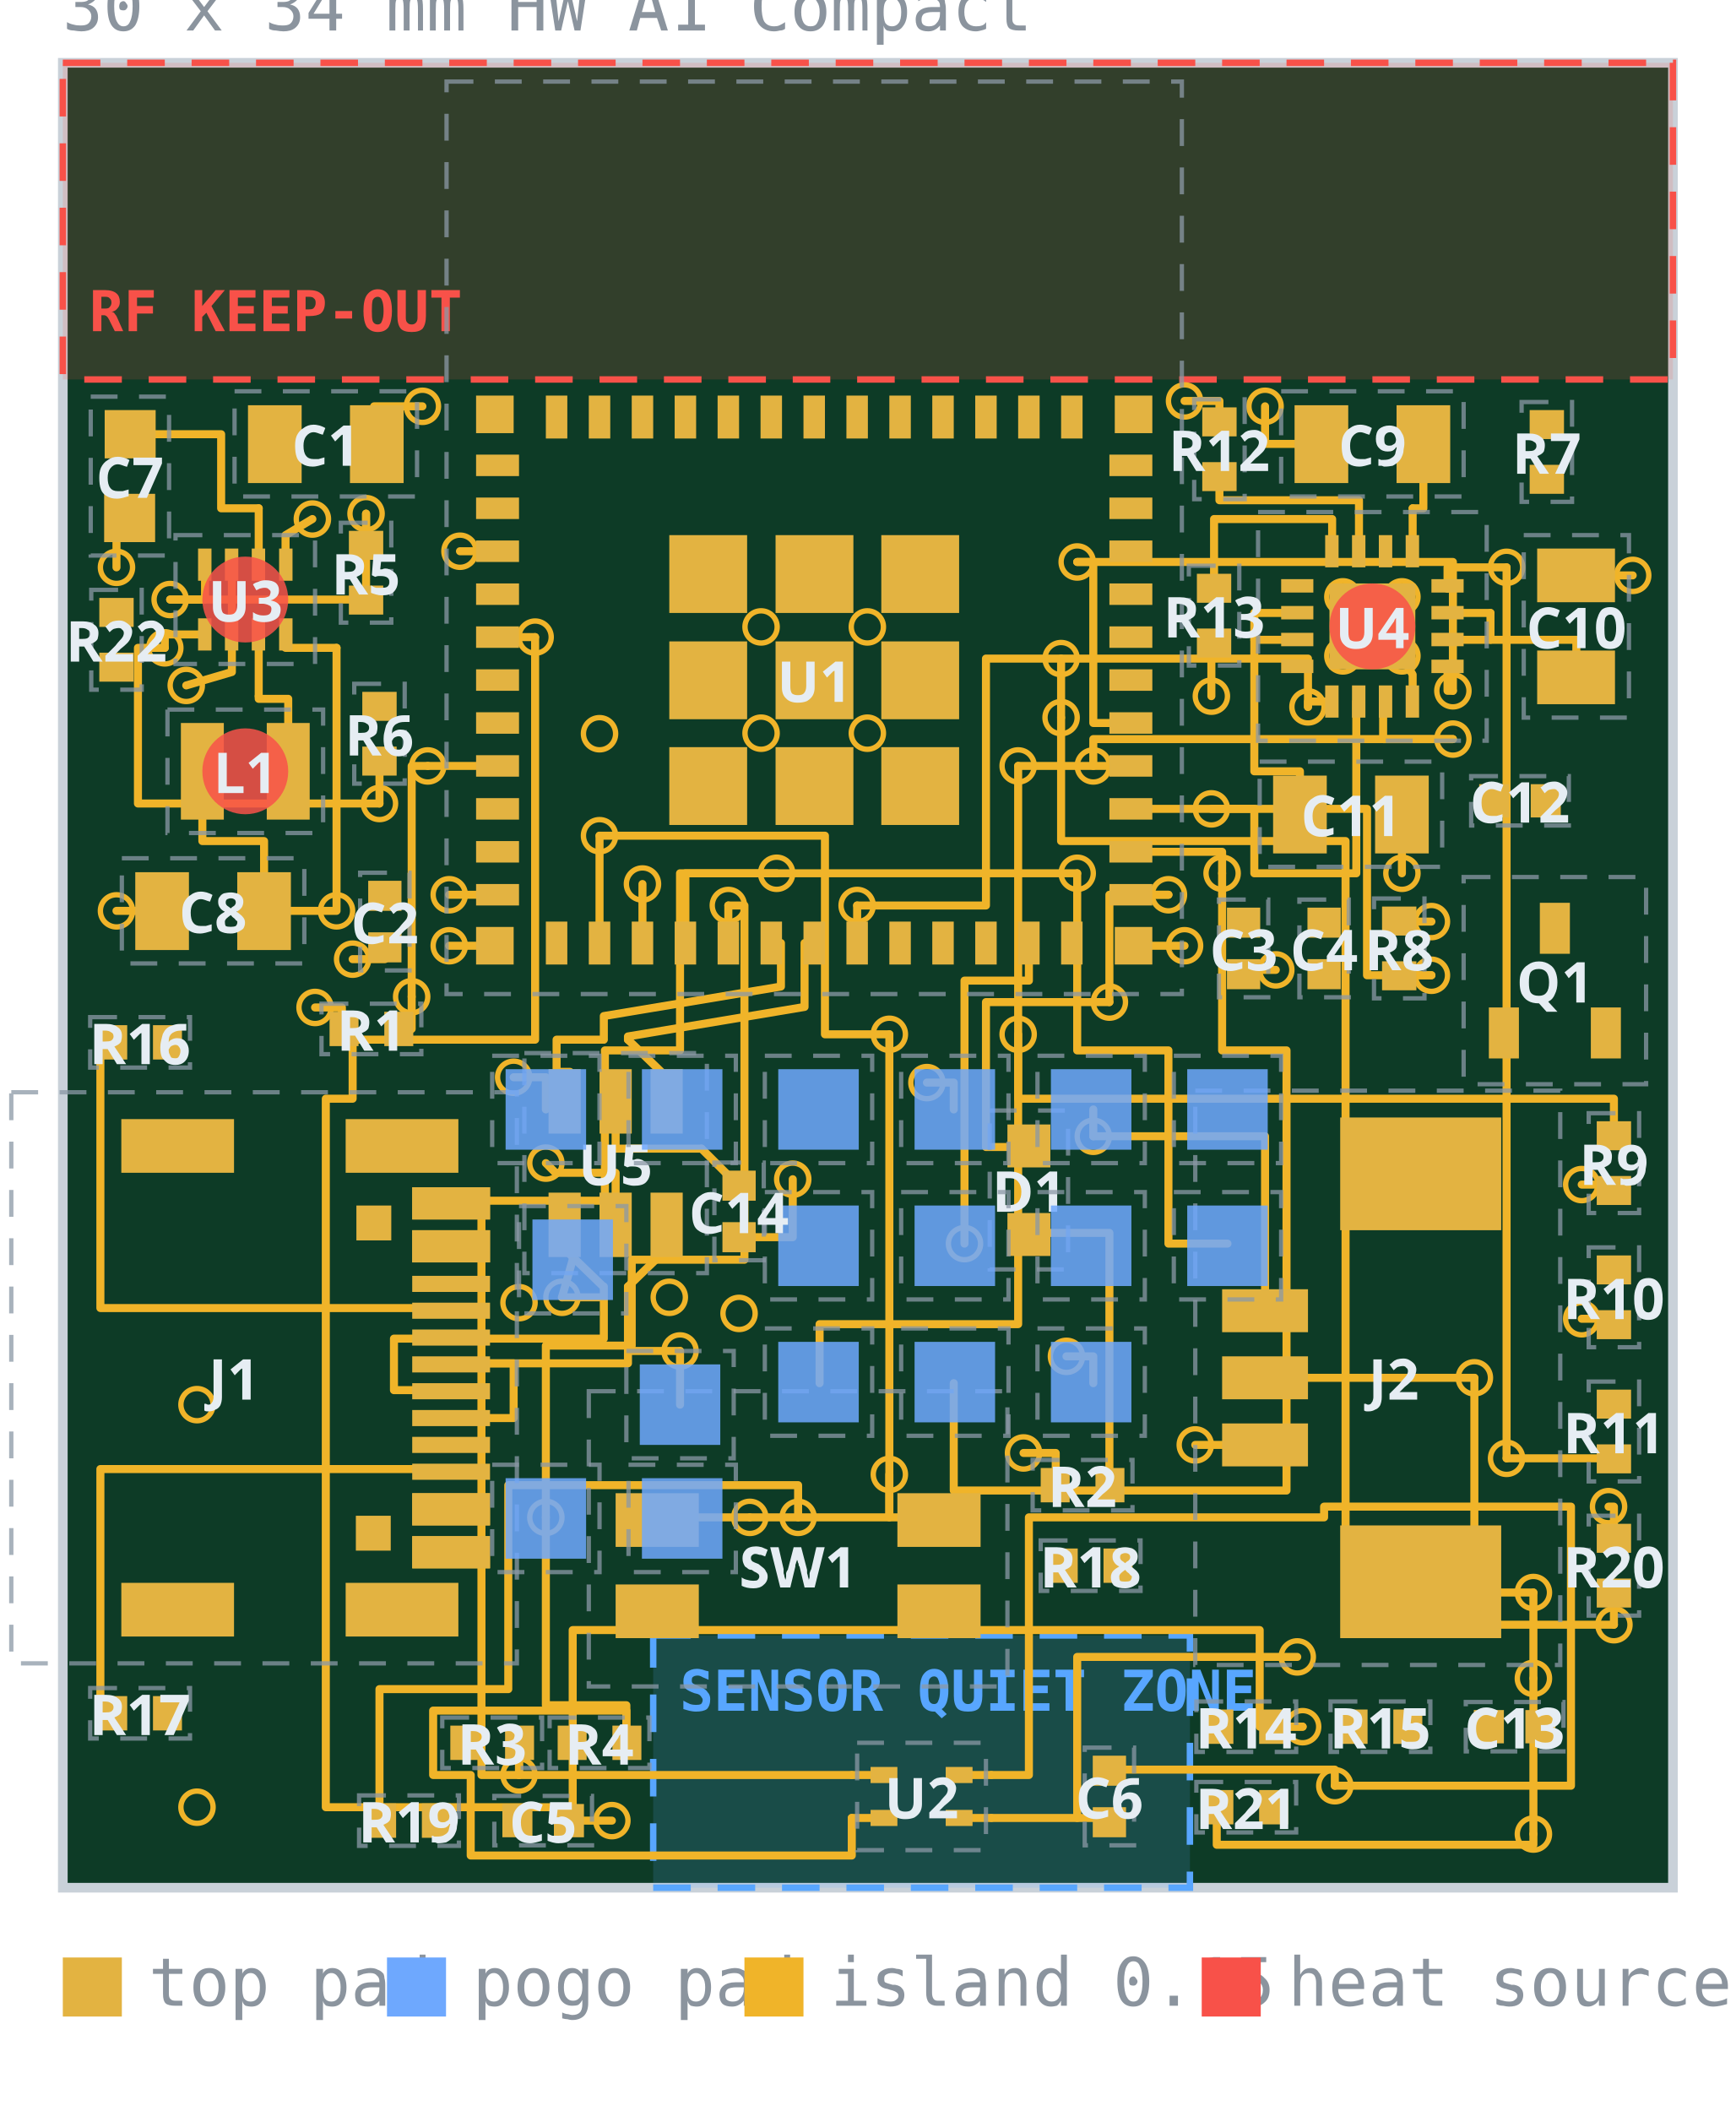
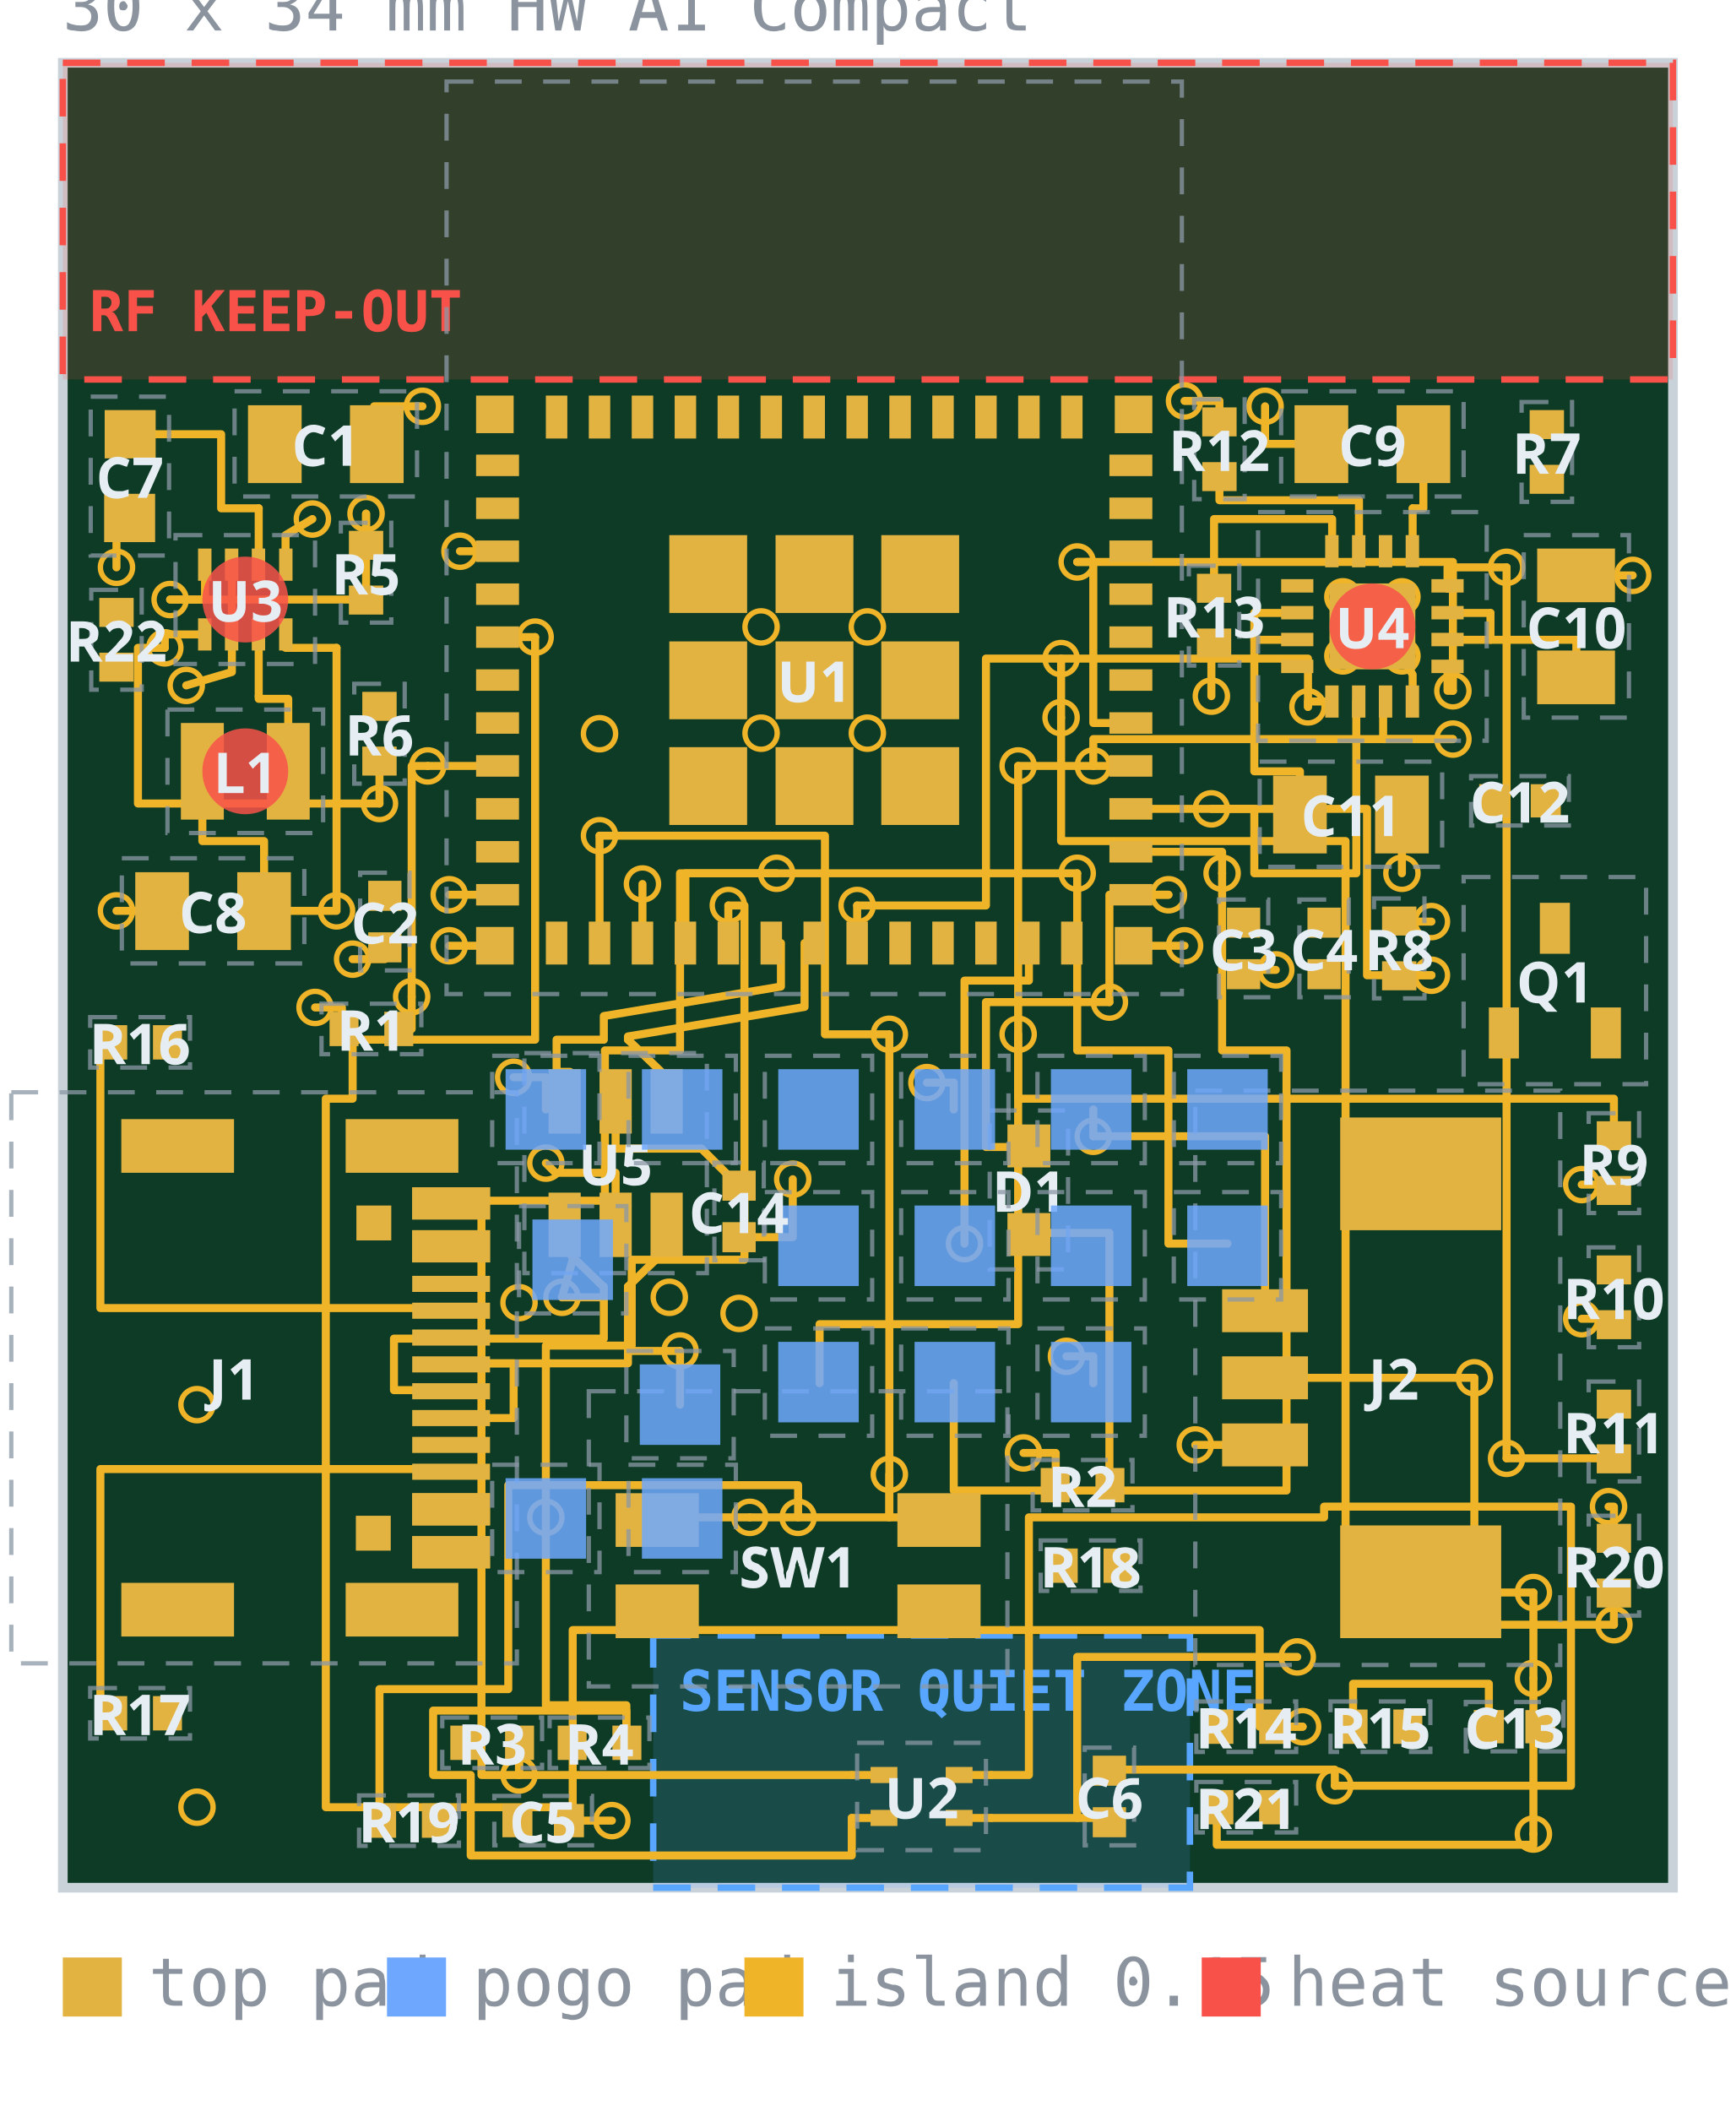
<svg xmlns="http://www.w3.org/2000/svg" viewBox="0 0 32.33 39.33" width="388" height="472" role="img" aria-label="Variant A floorplan">
  <style>
.outline{fill:#0d3b26;stroke:#c9d1d9;stroke-width:.18}
.crtyd{fill:none;stroke:#8b98a5;stroke-width:.08;stroke-dasharray:.5 .4;opacity:.75}
.pad{fill:#e3b341}
.pad-b{fill:#6ea8fe;opacity:.85}
.ref{font:600 1.05px ui-sans-serif,system-ui,sans-serif;fill:#e6edf3;
     text-anchor:middle;dominant-baseline:central}
.dim{font:500 1.25px ui-monospace,ui-sans-serif,monospace;fill:#8b949e}
.tag{font:600 1.05px ui-monospace,monospace;fill:#f85149}
.tagb{font:600 1.05px ui-monospace,monospace;fill:#58a6ff}
.rf{fill:#f85149;fill-opacity:.16;stroke:#f85149;stroke-width:.12;
    stroke-dasharray:.7 .5}
.quiet{fill:#58a6ff;fill-opacity:.16;stroke:#58a6ff;stroke-width:.12;
       stroke-dasharray:.7 .5}
.trk{fill:none;stroke:#f0b429;stroke-width:.15;stroke-linecap:round;
     stroke-linejoin:round}
.via{fill:none;stroke:#f0b429;stroke-width:.1}
.hot{fill:#f85149;opacity:.85}
</style>
  <g transform="translate(1.17,1.17)">
    <polygon class="outline" points="0.00,0.00 30.00,0.00 30.00,34.00 0.00,34.00" />
    <rect class="rf" x="0.00" y="0.00" width="30.00" height="5.90" />
    <text class="tag" x="0.50" y="5.00" style="fill:#f85149">RF KEEP-OUT</text>
    <rect class="quiet" x="11.00" y="29.30" width="10.00" height="4.70" />
    <text class="tagb" x="11.50" y="30.70">SENSOR QUIET ZONE</text>
    <path class="trk" d="M 15.30 31.90 L 14.70 31.90" />
    <path class="trk" d="M 15.30 32.70 L 14.70 32.70" />
    <path class="trk" d="M 16.70 32.70 L 17.30 32.70" />
    <path class="trk" d="M 16.70 31.90 L 17.30 31.90" />
    <path class="trk" d="M 17.30 32.70 L 18.90 32.70 L 18.90 29.70 L 23.00 29.70" />
    <path class="trk" d="M 14.70 31.90 L 8.50 31.90 L 8.50 31.30" />
    <path class="trk" d="M 14.70 32.70 L 14.70 33.40 L 7.60 33.40 L 7.60 31.90 L 6.90 31.90 L 6.90 30.70 L 10.50 30.70 L 10.50 31.30" />
    <path class="trk" d="M 17.30 31.90 L 18.00 31.90 L 18.00 27.10 L 23.50 27.10 L 23.50 26.90 L 28.10 26.90 L 28.10 32.10 L 23.70 32.10" />
    <path class="trk" d="M 19.50 32.80 L 19.50 32.70 L 18.90 32.70" />
    <path class="trk" d="M 19.50 31.80 L 23.70 31.80 L 23.70 32.10" />
    <path class="trk" d="M 3.65 10.65 L 3.65 11.80" />
    <path class="trk" d="M 3.65 11.80 L 3.65 11.85 L 4.20 11.85 L 4.20 13.20" />
    <path class="trk" d="M 4.15 10.65 L 4.15 10.90 L 5.10 10.90" />
    <path class="trk" d="M 5.10 10.90 L 5.10 15.80 L 3.75 15.80" />
    <path class="trk" d="M 2.60 13.20 L 2.60 14.50 L 3.75 14.50 L 3.75 15.80" />
    <path class="trk" d="M 3.65 9.35 L 3.65 8.50 L 3.65 8.30" />
    <path class="trk" d="M 3.65 8.30 L 2.95 8.30 L 2.95 6.92 L 1.25 6.92" />
    <path class="trk" d="M 3.15 9.35 L 3.15 10.65" />
    <path class="trk" d="M 4.15 9.35 L 4.15 8.80 L 4.65 8.50" />
    <path class="trk" d="M 3.15 10.65 L 3.15 11.35 L 2.30 11.60" />
    <path class="trk" d="M 25.15 11.90 L 25.15 11.40 L 24.95 11.05" />
    <path class="trk" d="M 1.25 8.47 L 1.00 8.47 L 1.00 9.40" />
    <path class="trk" d="M 1.85 15.80 L 1.00 15.80" />
    <path class="trk" d="M 23.45 7.10 L 22.40 7.10 L 22.40 6.40" />
    <path class="trk" d="M 28.20 9.55 L 29.25 9.55" />
    <path class="trk" d="M 24.95 14.00 L 24.95 15.10" />
    <path class="trk" d="M 25.15 9.10 L 25.15 8.30" />
    <path class="trk" d="M 25.15 8.30 L 25.35 8.30 L 25.35 7.10" />
    <path class="trk" d="M 25.80 10.25 L 26.60 10.25" />
    <path class="trk" d="M 25.80 10.75 L 26.60 10.75" />
    <path class="trk" d="M 26.60 10.25 L 26.60 10.75 L 28.20 10.75 L 28.20 11.45" />
    <path class="trk" d="M 23.00 10.25 L 22.20 10.25" />
    <path class="trk" d="M 23.00 10.75 L 22.20 10.75" />
    <path class="trk" d="M 22.20 10.25 L 22.20 13.20 L 23.05 13.20 L 23.05 14.00" />
    <path class="trk" d="M 23.65 9.10 L 23.65 8.50 L 21.45 8.50 L 21.45 9.79" />
    <path class="trk" d="M 24.15 9.10 L 24.15 8.15 L 21.55 8.15 L 21.55 7.71" />
    <path class="trk" d="M 21.55 6.69 L 21.55 6.30 L 20.90 6.30" />
    <path class="trk" d="M 21.45 10.81 L 21.40 10.81 L 21.40 11.80" />
    <path class="trk" d="M 2.65 9.35 L 2.65 10.00 L 2.00 10.00" />
    <path class="trk" d="M 5.65 8.99 L 5.65 8.40" />
    <path class="trk" d="M 2.00 10.00 L 5.65 10.00 L 5.65 8.40" />
    <path class="trk" d="M 2.65 10.65 L 1.90 10.65 L 1.90 10.90" />
    <path class="trk" d="M 5.90 13.01 L 5.90 13.80" />
    <path class="trk" d="M 1.90 10.90 L 1.40 10.90 L 1.40 13.80 L 5.90 13.80" />
    <path class="trk" d="M 8.10 15.50 L 7.20 15.50" />
    <path class="trk" d="M 10.80 16.40 L 10.80 15.30" />
    <path class="trk" d="M 19.95 16.45 L 20.90 16.45" />
    <path class="trk" d="M 8.05 16.45 L 7.20 16.45" />
    <path class="trk" d="M 22.40 25.75 L 21.10 25.75" />
    <path class="trk" d="M 9.43 32.75 L 10.23 32.75" />
    <path class="trk" d="M 13.38 16.40 L 13.38 17.21 L 10.08 17.76 L 10.08 18.20" />
    <path class="trk" d="M 13.82 16.40 L 13.82 17.59 L 10.53 18.14 L 10.53 18.20" />
    <path class="trk" d="M 10.08 22.80 L 10.08 23.77 L 7.40 23.77" />
    <path class="trk" d="M 10.53 22.80 L 10.53 24.23 L 7.40 24.23" />
    <path class="trk" d="M 10.07 18.20 L 9.20 18.20 L 9.20 18.80 L 9.45 18.80" />
    <path class="trk" d="M 10.53 18.20 L 11.15 18.80" />
    <path class="trk" d="M 9.45 22.20 L 10.07 22.80" />
    <path class="trk" d="M 11.15 22.20 L 10.53 22.80" />
    <path class="trk" d="M 7.40 23.77 L 6.17 23.77 L 6.17 24.73 L 7.40 24.73" />
    <path class="trk" d="M 7.40 24.23 L 8.40 24.23 L 8.40 25.25 L 7.40 25.25" />
    <path class="trk" d="M 10.07 23.00 L 9.30 23.00" />
    <path class="trk" d="M 10.53 24.00 L 11.50 24.00" />
    <path class="trk" d="M 9.30 23.00 L 9.50 22.30" />
    <path class="trk" d="M 11.50 24.00 L 11.50 25.00" />
    <path class="trk" d="M 10.30 21.65 L 10.30 20.68 L 9.18 20.68 L 9.00 20.50" />
    <path class="trk" d="M 10.30 19.35 L 10.30 20.23 L 11.90 20.23" />
    <path class="trk" d="M 11.90 20.23 L 12.60 20.93 L 12.60 20.92" />
    <path class="trk" d="M 12.60 21.88 L 13.60 21.88 L 13.60 20.80" />
+     <path class="trk" d="M 24.04 31.00 L 24.04 30.20 L 26.57 30.20 L 26.57 31.00" />
    <path class="trk" d="M 9.00 19.50 L 9.00 18.90 L 8.40 18.90" />
    <path class="trk" d="M 19.20 24.60 L 19.20 24.10 L 18.70 24.10" />
    <path class="trk" d="M 8.10 9.10 L 7.40 9.10" />
    <path class="trk" d="M 16.60 19.50 L 16.60 19.00 L 16.10 19.00" />
    <path class="trk" d="M 5.80 7.10 L 5.80 6.40 L 6.70 6.40" />
    <path class="trk" d="M 6.00 16.50 L 6.00 16.70 L 5.40 16.70" />
    <path class="trk" d="M 22.00 17.00 L 22.00 16.90 L 22.60 16.90" />
    <path class="trk" d="M 5.20 18.00 L 5.20 17.60 L 4.70 17.60" />
    <path class="trk" d="M 18.50 26.50 L 18.50 25.90 L 17.90 25.90" />
    <path class="trk" d="M 24.90 16.00 L 25.50 16.00" />
    <path class="trk" d="M 28.90 21.00 L 28.90 20.90 L 28.30 20.90" />
    <path class="trk" d="M 28.90 23.50 L 28.90 23.40 L 28.30 23.40" />
    <path class="trk" d="M 28.90 27.50 L 28.90 26.90 L 28.80 26.90" />
    <path class="trk" d="M 19.90 13.90 L 22.20 13.90 L 22.20 15.10 L 24.10 15.10 L 24.10 11.90" />
    <path class="trk" d="M 21.40 13.90 L 24.30 13.90 L 24.30 17.00 L 25.50 17.00" />
    <path class="trk" d="M 25.50 17.00 L 24.90 17.00" />
    <path class="trk" d="M 12.40 16.40 L 12.40 15.70" />
    <path class="trk" d="M 12.40 15.70 L 12.70 15.70 L 12.70 22.30 L 10.60 22.30 L 10.60 23.90 L 9.00 23.90 L 9.00 27.10" />
    <path class="trk" d="M 9.00 27.10 L 9.00 30.60 L 10.50 30.60 L 10.50 31.30" />
    <path class="trk" d="M 19.90 13.10 L 17.80 13.10" />
    <path class="trk" d="M 17.80 13.10 L 17.80 23.50 L 14.10 23.50 L 14.10 24.60" />
    <path class="trk" d="M 17.80 18.10 L 17.80 19.30 L 28.90 19.30 L 28.90 20.00" />
    <path class="trk" d="M 19.20 13.10 L 19.20 12.60 L 25.90 12.60" />
    <path class="trk" d="M 25.90 12.60 L 24.60 12.60 L 24.60 11.90" />
    <path class="trk" d="M 11.60 16.40 L 11.60 15.10 L 18.90 15.10" />
    <path class="trk" d="M 18.90 15.10 L 18.90 18.40 L 20.60 18.40 L 20.60 22.00 L 21.70 22.00" />
    <path class="trk" d="M 13.30 15.10 L 11.50 15.10 L 11.50 18.40 L 10.10 18.40 L 10.10 21.20 L 7.80 21.20 L 7.80 31.90 L 8.50 31.90" />
    <path class="trk" d="M 8.50 31.90 L 8.50 31.30" />
    <path class="trk" d="M 14.80 16.40 L 14.80 15.70" />
    <path class="trk" d="M 14.80 15.70 L 17.20 15.70 L 17.20 11.10 L 23.20 11.10 L 23.20 12.00" />
    <path class="trk" d="M 23.20 12.00 L 23.20 11.90 L 23.60 11.90" />
    <path class="trk" d="M 18.60 11.10 L 18.60 12.20" />
    <path class="trk" d="M 18.60 12.20 L 18.60 14.50 L 23.90 14.50 L 23.90 29.10 L 28.90 29.10" />
    <path class="trk" d="M 28.90 29.10 L 28.90 28.50" />
    <path class="trk" d="M 19.90 12.30 L 19.20 12.30 L 19.20 9.30 L 18.90 9.30" />
    <path class="trk" d="M 18.90 9.30 L 25.90 9.30 L 25.90 11.70" />
    <path class="trk" d="M 25.90 11.70 L 25.80 11.70 L 25.80 11.20" />
    <path class="trk" d="M 19.90 15.50 L 20.60 15.50" />
    <path class="trk" d="M 20.60 15.50 L 19.50 15.50 L 19.50 17.50" />
    <path class="trk" d="M 19.50 17.50 L 17.20 17.50 L 17.20 20.20 L 18.00 20.20" />
    <path class="trk" d="M 18.00 16.40 L 18.00 17.10 L 16.80 17.10 L 16.80 22.00" />
    <path class="trk" d="M 7.20 26.20 L 0.70 26.20 L 0.70 30.80 L 0.90 30.80" />
    <path class="trk" d="M 7.20 23.20 L 0.70 23.20 L 0.70 18.20 L 0.90 18.20" />
    <path class="trk" d="M 19.90 14.70 L 21.60 14.70 L 21.60 15.10" />
    <path class="trk" d="M 21.60 15.10 L 21.60 18.40 L 22.80 18.40 L 22.80 26.60 L 16.60 26.60 L 16.60 24.60" />
    <path class="trk" d="M 25.80 9.80 L 25.80 9.40 L 26.90 9.40" />
    <path class="trk" d="M 26.90 9.40 L 26.90 26.00" />
    <path class="trk" d="M 26.90 26.00 L 28.90 26.00" />
    <path class="trk" d="M 8.10 13.10 L 6.80 13.10" />
    <path class="trk" d="M 6.80 13.10 L 6.50 13.10 L 6.50 17.40" />
    <path class="trk" d="M 6.50 17.40 L 6.50 18.00 L 6.30 18.00" />
    <path class="trk" d="M 10.00 16.40 L 10.00 14.40" />
    <path class="trk" d="M 10.00 14.40 L 14.20 14.40 L 14.20 18.10 L 15.40 18.10" />
    <path class="trk" d="M 15.40 18.10 L 15.40 27.10 L 16.30 27.10" />
    <path class="trk" d="M 15.40 26.30 L 15.40 27.10 L 12.80 27.10" />
    <path class="trk" d="M 12.80 27.10 L 11.10 27.10" />
    <path class="trk" d="M 13.70 27.10 L 13.70 26.50 L 8.30 26.50 L 8.30 30.30 L 5.90 30.30 L 5.90 32.80" />
    <path class="trk" d="M 22.40 24.50 L 26.30 24.50" />
    <path class="trk" d="M 26.30 24.50 L 26.30 28.50 L 27.40 28.50" />
    <path class="trk" d="M 27.40 28.50 L 27.40 30.10" />
    <path class="trk" d="M 27.40 30.10 L 27.40 33.00" />
    <path class="trk" d="M 27.40 33.00 L 27.40 33.20 L 21.50 33.20 L 21.50 32.50" />
    <path class="trk" d="M 8.10 10.70 L 8.80 10.70" />
    <path class="trk" d="M 8.80 10.70 L 8.80 18.20 L 5.40 18.20 L 5.40 19.30 L 4.90 19.30 L 4.90 32.50 L 9.50 32.50 L 9.50 29.20 L 22.30 29.20 L 22.30 31.00 L 23.10 31.00" />
    <path class="trk" d="M 23.10 31.00 L 22.60 31.00" />
    <path class="trk" d="M 18.00 21.80 L 19.50 21.80 L 19.50 26.50" />
    <path class="trk" d="M 22.40 23.20 L 22.40 20.00 L 19.20 20.00" />
    <path class="trk" d="M 19.20 20.00 L 19.20 19.50" />
    <circle class="via" cx="23.00" cy="29.70" r="0.30" />
    <circle class="via" cx="23.70" cy="32.10" r="0.30" />
    <circle class="via" cx="4.65" cy="8.50" r="0.30" />
    <circle class="via" cx="2.30" cy="11.60" r="0.30" />
    <circle class="via" cx="5.10" cy="15.80" r="0.30" />
    <circle class="via" cx="1.00" cy="9.40" r="0.30" />
    <circle class="via" cx="1.00" cy="15.80" r="0.30" />
    <circle class="via" cx="22.40" cy="6.40" r="0.30" />
    <circle class="via" cx="29.25" cy="9.55" r="0.30" />
    <circle class="via" cx="24.95" cy="15.10" r="0.30" />
    <circle class="via" cx="20.90" cy="6.30" r="0.30" />
    <circle class="via" cx="21.40" cy="11.80" r="0.30" />
    <circle class="via" cx="23.85" cy="9.95" r="0.30" />
    <circle class="via" cx="23.85" cy="11.05" r="0.30" />
    <circle class="via" cx="24.95" cy="9.95" r="0.30" />
    <circle class="via" cx="24.95" cy="11.05" r="0.30" />
    <circle class="via" cx="13.01" cy="10.51" r="0.30" />
    <circle class="via" cx="13.01" cy="12.49" r="0.30" />
    <circle class="via" cx="14.99" cy="10.51" r="0.30" />
    <circle class="via" cx="14.99" cy="12.49" r="0.30" />
    <circle class="via" cx="2.00" cy="10.00" r="0.30" />
    <circle class="via" cx="5.65" cy="8.40" r="0.30" />
    <circle class="via" cx="1.90" cy="10.90" r="0.30" />
    <circle class="via" cx="5.90" cy="13.80" r="0.30" />
    <circle class="via" cx="7.20" cy="15.50" r="0.30" />
    <circle class="via" cx="10.80" cy="15.30" r="0.30" />
    <circle class="via" cx="20.90" cy="16.45" r="0.30" />
    <circle class="via" cx="7.20" cy="16.45" r="0.30" />
    <circle class="via" cx="21.10" cy="25.75" r="0.30" />
    <circle class="via" cx="10.23" cy="32.75" r="0.30" />
    <circle class="via" cx="9.30" cy="23.00" r="0.30" />
    <circle class="via" cx="11.50" cy="24.00" r="0.30" />
    <circle class="via" cx="8.50" cy="23.10" r="0.30" />
    <circle class="via" cx="11.30" cy="23.00" r="0.30" />
    <circle class="via" cx="12.60" cy="23.30" r="0.30" />
    <circle class="via" cx="9.00" cy="20.50" r="0.30" />
    <circle class="via" cx="13.60" cy="20.80" r="0.30" />
    <circle class="via" cx="8.40" cy="18.90" r="0.30" />
    <circle class="via" cx="18.70" cy="24.10" r="0.30" />
    <circle class="via" cx="7.40" cy="9.10" r="0.30" />
    <circle class="via" cx="16.10" cy="19.00" r="0.30" />
    <circle class="via" cx="6.70" cy="6.40" r="0.30" />
    <circle class="via" cx="5.40" cy="16.70" r="0.30" />
    <circle class="via" cx="22.60" cy="16.90" r="0.30" />
    <circle class="via" cx="4.70" cy="17.60" r="0.30" />
    <circle class="via" cx="17.90" cy="25.90" r="0.30" />
    <circle class="via" cx="25.50" cy="16.00" r="0.30" />
    <circle class="via" cx="28.30" cy="20.90" r="0.30" />
    <circle class="via" cx="28.30" cy="23.40" r="0.30" />
    <circle class="via" cx="28.80" cy="26.90" r="0.30" />
    <circle class="via" cx="21.40" cy="13.90" r="0.30" />
    <circle class="via" cx="25.50" cy="17.00" r="0.30" />
    <circle class="via" cx="12.40" cy="15.70" r="0.30" />
    <circle class="via" cx="9.00" cy="27.10" r="0.30" />
    <circle class="via" cx="17.80" cy="13.10" r="0.30" />
    <circle class="via" cx="17.80" cy="18.10" r="0.30" />
    <circle class="via" cx="19.20" cy="13.10" r="0.30" />
    <circle class="via" cx="25.90" cy="12.60" r="0.30" />
    <circle class="via" cx="18.90" cy="15.10" r="0.30" />
    <circle class="via" cx="13.30" cy="15.10" r="0.30" />
    <circle class="via" cx="8.50" cy="31.90" r="0.30" />
    <circle class="via" cx="14.80" cy="15.70" r="0.30" />
    <circle class="via" cx="23.20" cy="12.00" r="0.30" />
    <circle class="via" cx="18.60" cy="11.10" r="0.30" />
    <circle class="via" cx="18.60" cy="12.20" r="0.30" />
    <circle class="via" cx="28.90" cy="29.10" r="0.30" />
    <circle class="via" cx="18.90" cy="9.30" r="0.30" />
    <circle class="via" cx="25.90" cy="11.70" r="0.30" />
    <circle class="via" cx="20.60" cy="15.50" r="0.30" />
    <circle class="via" cx="19.50" cy="17.50" r="0.30" />
    <circle class="via" cx="16.80" cy="22.00" r="0.30" />
    <circle class="via" cx="21.60" cy="15.10" r="0.30" />
    <circle class="via" cx="26.90" cy="9.40" r="0.30" />
    <circle class="via" cx="26.90" cy="26.00" r="0.30" />
    <circle class="via" cx="6.80" cy="13.10" r="0.30" />
    <circle class="via" cx="6.50" cy="17.40" r="0.30" />
    <circle class="via" cx="10.00" cy="14.40" r="0.30" />
    <circle class="via" cx="15.40" cy="18.10" r="0.30" />
    <circle class="via" cx="15.40" cy="26.30" r="0.30" />
    <circle class="via" cx="12.80" cy="27.10" r="0.30" />
    <circle class="via" cx="13.70" cy="27.10" r="0.30" />
    <circle class="via" cx="26.30" cy="24.50" r="0.30" />
    <circle class="via" cx="27.40" cy="28.50" r="0.30" />
    <circle class="via" cx="27.40" cy="30.10" r="0.30" />
    <circle class="via" cx="27.40" cy="33.00" r="0.30" />
    <circle class="via" cx="8.80" cy="10.70" r="0.30" />
    <circle class="via" cx="23.10" cy="31.00" r="0.30" />
    <circle class="via" cx="19.20" cy="20.00" r="0.30" />
    <circle class="via" cx="10.00" cy="12.50" r="0.30" />
    <circle class="via" cx="2.50" cy="25.00" r="0.30" />
    <circle class="via" cx="2.50" cy="32.50" r="0.30" />
    <rect class="crtyd" x="7.15" y="0.35" width="13.70" height="17.00" />
    <rect class="pad" x="7.70" y="7.30" width="0.80" height="0.40" />
    <rect class="pad" x="7.70" y="8.10" width="0.80" height="0.40" />
    <rect class="pad" x="7.70" y="8.90" width="0.80" height="0.40" />
    <rect class="pad" x="7.70" y="9.70" width="0.80" height="0.40" />
    <rect class="pad" x="7.70" y="10.50" width="0.80" height="0.40" />
    <rect class="pad" x="7.70" y="11.30" width="0.80" height="0.40" />
    <rect class="pad" x="7.70" y="12.10" width="0.80" height="0.40" />
    <rect class="pad" x="7.70" y="12.90" width="0.80" height="0.40" />
    <rect class="pad" x="7.70" y="13.70" width="0.80" height="0.40" />
    <rect class="pad" x="7.70" y="14.50" width="0.80" height="0.40" />
    <rect class="pad" x="7.70" y="15.30" width="0.80" height="0.40" />
    <rect class="pad" x="9.00" y="16.00" width="0.40" height="0.80" />
    <rect class="pad" x="9.80" y="16.00" width="0.40" height="0.80" />
    <rect class="pad" x="10.60" y="16.00" width="0.40" height="0.80" />
    <rect class="pad" x="11.40" y="16.00" width="0.40" height="0.80" />
    <rect class="pad" x="12.20" y="16.00" width="0.40" height="0.80" />
    <rect class="pad" x="13.00" y="16.00" width="0.40" height="0.80" />
    <rect class="pad" x="13.80" y="16.00" width="0.40" height="0.80" />
    <rect class="pad" x="14.60" y="16.00" width="0.40" height="0.80" />
    <rect class="pad" x="15.40" y="16.00" width="0.40" height="0.80" />
    <rect class="pad" x="16.20" y="16.00" width="0.40" height="0.80" />
    <rect class="pad" x="17.00" y="16.00" width="0.40" height="0.80" />
    <rect class="pad" x="17.80" y="16.00" width="0.40" height="0.80" />
    <rect class="pad" x="18.60" y="16.00" width="0.40" height="0.80" />
    <rect class="pad" x="19.50" y="15.30" width="0.80" height="0.40" />
    <rect class="pad" x="19.50" y="14.50" width="0.80" height="0.40" />
    <rect class="pad" x="19.50" y="13.70" width="0.80" height="0.40" />
    <rect class="pad" x="19.50" y="12.90" width="0.80" height="0.40" />
    <rect class="pad" x="19.50" y="12.10" width="0.80" height="0.40" />
    <rect class="pad" x="19.50" y="11.30" width="0.80" height="0.40" />
    <rect class="pad" x="19.50" y="10.50" width="0.80" height="0.40" />
    <rect class="pad" x="19.50" y="9.70" width="0.80" height="0.40" />
    <rect class="pad" x="19.50" y="8.90" width="0.80" height="0.40" />
    <rect class="pad" x="19.50" y="8.10" width="0.80" height="0.40" />
    <rect class="pad" x="19.50" y="7.30" width="0.80" height="0.40" />
    <rect class="pad" x="18.60" y="6.20" width="0.40" height="0.80" />
    <rect class="pad" x="17.80" y="6.20" width="0.40" height="0.80" />
    <rect class="pad" x="17.00" y="6.20" width="0.40" height="0.80" />
    <rect class="pad" x="16.20" y="6.20" width="0.40" height="0.80" />
    <rect class="pad" x="15.40" y="6.20" width="0.40" height="0.80" />
    <rect class="pad" x="14.60" y="6.20" width="0.40" height="0.80" />
    <rect class="pad" x="13.80" y="6.20" width="0.40" height="0.80" />
    <rect class="pad" x="13.00" y="6.20" width="0.40" height="0.80" />
    <rect class="pad" x="12.20" y="6.20" width="0.40" height="0.80" />
    <rect class="pad" x="11.40" y="6.20" width="0.40" height="0.80" />
    <rect class="pad" x="10.60" y="6.20" width="0.40" height="0.80" />
    <rect class="pad" x="9.80" y="6.20" width="0.40" height="0.80" />
    <rect class="pad" x="9.00" y="6.20" width="0.40" height="0.80" />
    <rect class="pad" x="11.30" y="8.80" width="1.45" height="1.45" />
    <rect class="pad" x="11.30" y="10.78" width="1.45" height="1.45" />
    <rect class="pad" x="11.30" y="12.75" width="1.45" height="1.45" />
    <rect class="pad" x="13.28" y="8.80" width="1.45" height="1.45" />
    <rect class="pad" x="13.28" y="10.78" width="1.45" height="1.45" />
    <rect class="pad" x="13.28" y="12.75" width="1.45" height="1.45" />
    <rect class="pad" x="15.25" y="8.80" width="1.45" height="1.45" />
    <rect class="pad" x="15.25" y="10.78" width="1.45" height="1.45" />
    <rect class="pad" x="15.25" y="12.75" width="1.45" height="1.45" />
    <rect class="pad" x="19.60" y="6.20" width="0.70" height="0.70" />
    <rect class="pad" x="19.60" y="16.10" width="0.70" height="0.70" />
    <rect class="pad" x="7.70" y="16.10" width="0.70" height="0.70" />
    <rect class="pad" x="7.70" y="6.20" width="0.70" height="0.70" />
    <text class="ref" x="14.00" y="11.50">U1</text>
    <rect class="crtyd" x="-0.96" y="19.18" width="9.42" height="10.64" />
    <rect class="pad" x="5.47" y="21.29" width="0.65" height="0.65" />
    <rect class="pad" x="5.46" y="27.07" width="0.65" height="0.65" />
    <rect class="pad" x="6.51" y="20.95" width="1.45" height="0.60" />
    <rect class="pad" x="6.51" y="21.75" width="1.45" height="0.60" />
    <rect class="pad" x="6.51" y="23.10" width="1.45" height="0.30" />
    <rect class="pad" x="6.51" y="24.10" width="1.45" height="0.30" />
    <rect class="pad" x="6.51" y="24.60" width="1.45" height="0.30" />
    <rect class="pad" x="6.51" y="25.60" width="1.45" height="0.30" />
    <rect class="pad" x="6.51" y="26.65" width="1.45" height="0.60" />
    <rect class="pad" x="6.51" y="27.45" width="1.45" height="0.60" />
    <rect class="pad" x="6.51" y="27.45" width="1.45" height="0.60" />
    <rect class="pad" x="6.51" y="26.65" width="1.45" height="0.60" />
    <rect class="pad" x="6.51" y="26.10" width="1.45" height="0.30" />
    <rect class="pad" x="6.51" y="25.10" width="1.45" height="0.30" />
    <rect class="pad" x="6.51" y="23.60" width="1.45" height="0.30" />
    <rect class="pad" x="6.51" y="22.60" width="1.45" height="0.30" />
    <rect class="pad" x="6.51" y="21.75" width="1.45" height="0.60" />
    <rect class="pad" x="6.51" y="20.95" width="1.45" height="0.60" />
    <rect class="pad" x="5.27" y="19.68" width="2.10" height="1.00" />
    <rect class="pad" x="1.09" y="19.68" width="2.10" height="1.00" />
    <rect class="pad" x="5.27" y="28.32" width="2.10" height="1.00" />
    <rect class="pad" x="1.09" y="28.32" width="2.10" height="1.00" />
    <text class="ref" x="3.19" y="24.50">J1</text>
    <rect class="crtyd" x="21.10" y="19.15" width="6.80" height="10.70" />
    <rect class="pad" x="21.60" y="25.35" width="1.60" height="0.80" />
    <rect class="pad" x="21.60" y="24.10" width="1.60" height="0.80" />
    <rect class="pad" x="21.60" y="22.85" width="1.60" height="0.80" />
    <rect class="pad" x="23.80" y="27.25" width="3.00" height="2.10" />
    <rect class="pad" x="23.80" y="19.65" width="3.00" height="2.10" />
    <text class="ref" x="24.80" y="24.50">J2</text>
    <rect class="crtyd" x="22.27" y="8.37" width="4.26" height="4.26" />
    <rect class="pad" x="22.70" y="9.62" width="0.60" height="0.25" />
    <rect class="pad" x="22.70" y="10.12" width="0.60" height="0.25" />
    <rect class="pad" x="22.70" y="10.62" width="0.60" height="0.25" />
    <rect class="pad" x="22.70" y="11.12" width="0.60" height="0.25" />
    <rect class="pad" x="23.52" y="11.60" width="0.25" height="0.60" />
    <rect class="pad" x="24.02" y="11.60" width="0.25" height="0.60" />
    <rect class="pad" x="24.52" y="11.60" width="0.25" height="0.60" />
    <rect class="pad" x="25.02" y="11.60" width="0.25" height="0.60" />
    <rect class="pad" x="25.50" y="11.12" width="0.60" height="0.25" />
    <rect class="pad" x="25.50" y="10.62" width="0.60" height="0.25" />
    <rect class="pad" x="25.50" y="10.12" width="0.60" height="0.25" />
    <rect class="pad" x="25.50" y="9.62" width="0.60" height="0.25" />
    <rect class="pad" x="25.02" y="8.80" width="0.25" height="0.60" />
    <rect class="pad" x="24.52" y="8.80" width="0.25" height="0.60" />
    <rect class="pad" x="24.02" y="8.80" width="0.25" height="0.60" />
    <rect class="pad" x="23.52" y="8.80" width="0.25" height="0.60" />
    <rect class="pad" x="23.60" y="9.70" width="1.60" height="1.60" />
    <circle class="hot" cx="24.40" cy="10.50" r="0.8" />
    <text class="ref" x="24.40" y="10.50">U4</text>
    <rect class="crtyd" x="2.10" y="8.80" width="2.60" height="2.40" />
    <rect class="pad" x="4.03" y="9.05" width="0.25" height="0.60" />
    <rect class="pad" x="3.52" y="9.05" width="0.25" height="0.60" />
    <rect class="pad" x="3.02" y="9.05" width="0.25" height="0.60" />
    <rect class="pad" x="2.52" y="9.05" width="0.25" height="0.60" />
    <rect class="pad" x="2.52" y="10.35" width="0.25" height="0.60" />
    <rect class="pad" x="3.02" y="10.35" width="0.25" height="0.60" />
    <rect class="pad" x="3.52" y="10.35" width="0.25" height="0.60" />
    <rect class="pad" x="4.03" y="10.35" width="0.25" height="0.60" />
    <circle class="hot" cx="3.40" cy="10.00" r="0.8" />
    <text class="ref" x="3.40" y="10.00">U3</text>
    <rect class="crtyd" x="1.95" y="12.05" width="2.90" height="2.30" />
    <rect class="pad" x="3.80" y="12.30" width="0.80" height="1.80" />
    <rect class="pad" x="2.20" y="12.30" width="0.80" height="1.80" />
    <circle class="hot" cx="3.40" cy="13.20" r="0.8" />
    <text class="ref" x="3.40" y="13.20">L1</text>
    <rect class="crtyd" x="8.60" y="18.45" width="3.40" height="4.10" />
    <rect class="pad" x="9.05" y="21.05" width="0.60" height="1.20" />
    <rect class="pad" x="10.00" y="21.05" width="0.60" height="1.20" />
    <rect class="pad" x="10.95" y="21.05" width="0.60" height="1.20" />
    <rect class="pad" x="10.95" y="18.75" width="0.60" height="1.20" />
    <rect class="pad" x="10.00" y="18.75" width="0.60" height="1.20" />
    <rect class="pad" x="9.05" y="18.75" width="0.60" height="1.20" />
    <text class="ref" x="10.30" y="20.50">U5</text>
    <rect class="crtyd" x="9.80" y="24.75" width="7.80" height="5.50" />
    <rect class="pad" x="10.30" y="26.65" width="1.55" height="1.00" />
    <rect class="pad" x="15.55" y="26.65" width="1.55" height="1.00" />
    <rect class="pad" x="10.30" y="28.35" width="1.55" height="1.00" />
    <rect class="pad" x="15.55" y="28.35" width="1.55" height="1.00" />
    <text class="ref" x="13.70" y="28.00">SW1</text>
    <rect class="crtyd" x="17.27" y="19.52" width="1.46" height="2.96" />
    <rect class="pad" x="17.60" y="21.43" width="0.80" height="0.80" />
    <rect class="pad" x="17.60" y="19.78" width="0.80" height="0.80" />
    <text class="ref" x="18.00" y="21.00">D1</text>
    <rect class="crtyd" x="7.07" y="30.83" width="1.86" height="0.94" />
    <rect class="pad" x="7.22" y="30.98" width="0.54" height="0.64" />
    <rect class="pad" x="8.24" y="30.98" width="0.54" height="0.64" />
    <text class="ref" x="8.00" y="31.30">R3</text>
    <rect class="crtyd" x="9.07" y="30.83" width="1.86" height="0.94" />
    <rect class="pad" x="9.22" y="30.98" width="0.54" height="0.64" />
    <rect class="pad" x="10.24" y="30.98" width="0.54" height="0.64" />
    <text class="ref" x="10.00" y="31.30">R4</text>
    <rect class="crtyd" x="14.80" y="31.30" width="2.40" height="2.00" />
    <rect class="pad" x="15.05" y="31.75" width="0.50" height="0.30" />
    <rect class="pad" x="15.05" y="32.55" width="0.50" height="0.30" />
    <rect class="pad" x="16.45" y="32.55" width="0.50" height="0.30" />
    <rect class="pad" x="16.45" y="31.75" width="0.50" height="0.30" />
    <text class="ref" x="16.00" y="32.30">U2</text>
    <rect class="crtyd" x="19.04" y="31.39" width="0.92" height="1.82" />
    <rect class="pad" x="19.19" y="32.50" width="0.62" height="0.56" />
    <rect class="pad" x="19.19" y="31.54" width="0.62" height="0.56" />
    <text class="ref" x="19.50" y="32.30">C6</text>
    <rect class="crtyd" x="8.00" y="18.50" width="2.00" height="2.00" />
    <rect class="pad-b" x="8.25" y="18.75" width="1.50" height="1.50" />
    <rect class="crtyd" x="10.54" y="18.50" width="2.00" height="2.00" />
    <rect class="pad-b" x="10.79" y="18.75" width="1.50" height="1.50" />
    <rect class="crtyd" x="13.08" y="18.50" width="2.00" height="2.00" />
    <rect class="pad-b" x="13.33" y="18.75" width="1.50" height="1.50" />
    <rect class="crtyd" x="15.62" y="18.50" width="2.00" height="2.00" />
    <rect class="pad-b" x="15.87" y="18.75" width="1.50" height="1.50" />
    <rect class="crtyd" x="18.16" y="18.50" width="2.00" height="2.00" />
    <rect class="pad-b" x="18.41" y="18.75" width="1.50" height="1.50" />
    <rect class="crtyd" x="20.70" y="18.50" width="2.00" height="2.00" />
    <rect class="pad-b" x="20.95" y="18.75" width="1.50" height="1.50" />
    <rect class="crtyd" x="15.62" y="21.04" width="2.00" height="2.00" />
    <rect class="pad-b" x="15.87" y="21.29" width="1.50" height="1.50" />
    <rect class="crtyd" x="18.16" y="21.04" width="2.00" height="2.00" />
    <rect class="pad-b" x="18.41" y="21.29" width="1.50" height="1.50" />
    <rect class="crtyd" x="13.08" y="21.04" width="2.00" height="2.00" />
    <rect class="pad-b" x="13.33" y="21.29" width="1.50" height="1.50" />
    <rect class="crtyd" x="10.50" y="24.00" width="2.00" height="2.00" />
    <rect class="pad-b" x="10.75" y="24.25" width="1.50" height="1.50" />
    <rect class="crtyd" x="8.50" y="21.30" width="2.00" height="2.00" />
    <rect class="pad-b" x="8.75" y="21.55" width="1.50" height="1.50" />
    <rect class="crtyd" x="20.70" y="21.04" width="2.00" height="2.00" />
    <rect class="pad-b" x="20.95" y="21.29" width="1.50" height="1.50" />
    <rect class="crtyd" x="8.00" y="26.12" width="2.00" height="2.00" />
    <rect class="pad-b" x="8.25" y="26.37" width="1.50" height="1.50" />
    <rect class="crtyd" x="10.54" y="26.12" width="2.00" height="2.00" />
    <rect class="pad-b" x="10.79" y="26.37" width="1.50" height="1.50" />
    <rect class="crtyd" x="13.08" y="23.58" width="2.00" height="2.00" />
    <rect class="pad-b" x="13.33" y="23.83" width="1.50" height="1.50" />
    <rect class="crtyd" x="15.62" y="23.58" width="2.00" height="2.00" />
    <rect class="pad-b" x="15.87" y="23.83" width="1.50" height="1.50" />
    <rect class="crtyd" x="18.16" y="23.58" width="2.00" height="2.00" />
    <rect class="pad-b" x="18.41" y="23.83" width="1.50" height="1.50" />
    <rect class="crtyd" x="3.20" y="6.12" width="3.40" height="1.96" />
    <rect class="pad" x="5.35" y="6.38" width="1.00" height="1.45" />
    <rect class="pad" x="3.45" y="6.38" width="1.00" height="1.45" />
    <text class="ref" x="4.90" y="7.10">C1</text>
    <rect class="crtyd" x="0.52" y="6.22" width="1.46" height="2.96" />
    <rect class="pad" x="0.78" y="6.47" width="0.95" height="0.90" />
    <rect class="pad" x="0.77" y="8.03" width="0.95" height="0.90" />
    <text class="ref" x="1.25" y="7.70">C7</text>
    <rect class="crtyd" x="1.10" y="14.82" width="3.40" height="1.96" />
    <rect class="pad" x="3.25" y="15.08" width="1.00" height="1.45" />
    <rect class="pad" x="1.35" y="15.08" width="1.00" height="1.45" />
    <text class="ref" x="2.80" y="15.80">C8</text>
    <rect class="crtyd" x="22.70" y="6.12" width="3.40" height="1.96" />
    <rect class="pad" x="24.85" y="6.38" width="1.00" height="1.45" />
    <rect class="pad" x="22.95" y="6.38" width="1.00" height="1.45" />
    <text class="ref" x="24.40" y="7.10">C9</text>
    <rect class="crtyd" x="27.22" y="8.80" width="1.96" height="3.40" />
    <rect class="pad" x="27.47" y="10.95" width="1.45" height="1.00" />
    <rect class="pad" x="27.47" y="9.05" width="1.45" height="1.00" />
    <text class="ref" x="28.20" y="10.50">C10</text>
    <rect class="crtyd" x="22.30" y="13.02" width="3.40" height="1.96" />
    <rect class="pad" x="22.55" y="13.28" width="1.00" height="1.45" />
    <rect class="pad" x="24.45" y="13.28" width="1.00" height="1.45" />
    <text class="ref" x="24.00" y="14.00">C11</text>
    <rect class="crtyd" x="26.10" y="15.17" width="3.40" height="3.86" />
    <rect class="pad" x="26.57" y="17.60" width="0.56" height="0.95" />
    <rect class="pad" x="28.47" y="17.60" width="0.56" height="0.95" />
    <rect class="pad" x="27.52" y="15.65" width="0.56" height="0.95" />
    <text class="ref" x="27.80" y="17.10">Q1</text>
    <rect class="crtyd" x="21.08" y="6.27" width="0.94" height="1.86" />
    <rect class="pad" x="21.23" y="7.44" width="0.64" height="0.54" />
    <rect class="pad" x="21.23" y="6.42" width="0.64" height="0.54" />
    <text class="ref" x="21.55" y="7.20">R12</text>
    <rect class="crtyd" x="20.98" y="9.37" width="0.94" height="1.86" />
    <rect class="pad" x="21.13" y="9.52" width="0.64" height="0.54" />
    <rect class="pad" x="21.13" y="10.54" width="0.64" height="0.54" />
    <text class="ref" x="21.45" y="10.30">R13</text>
    <rect class="crtyd" x="12.14" y="20.49" width="0.92" height="1.82" />
    <rect class="pad" x="12.29" y="20.64" width="0.62" height="0.56" />
    <rect class="pad" x="12.29" y="21.60" width="0.62" height="0.56" />
    <text class="ref" x="12.60" y="21.40">C14</text>
    <rect class="crtyd" x="26.24" y="13.29" width="1.82" height="0.92" />
    <rect class="pad" x="26.39" y="13.44" width="0.56" height="0.62" />
    <rect class="pad" x="27.35" y="13.44" width="0.56" height="0.62" />
    <text class="ref" x="27.15" y="13.75">C12</text>
    <rect class="crtyd" x="5.54" y="15.09" width="0.92" height="1.82" />
    <rect class="pad" x="5.69" y="16.20" width="0.62" height="0.56" />
    <rect class="pad" x="5.69" y="15.24" width="0.62" height="0.56" />
    <text class="ref" x="6.00" y="16.00">C2</text>
    <rect class="crtyd" x="21.54" y="15.59" width="0.92" height="1.82" />
    <rect class="pad" x="21.69" y="16.70" width="0.62" height="0.56" />
    <rect class="pad" x="21.69" y="15.74" width="0.62" height="0.56" />
    <text class="ref" x="22.00" y="16.50">C3</text>
    <rect class="crtyd" x="4.82" y="17.53" width="1.86" height="0.94" />
    <rect class="pad" x="4.97" y="17.68" width="0.54" height="0.64" />
    <rect class="pad" x="5.99" y="17.68" width="0.54" height="0.64" />
    <text class="ref" x="5.75" y="18.00">R1</text>
    <rect class="crtyd" x="23.04" y="15.59" width="0.92" height="1.82" />
    <rect class="pad" x="23.19" y="16.70" width="0.62" height="0.56" />
    <rect class="pad" x="23.19" y="15.74" width="0.62" height="0.56" />
    <text class="ref" x="23.50" y="16.50">C4</text>
    <rect class="crtyd" x="8.04" y="32.29" width="1.82" height="0.92" />
    <rect class="pad" x="8.19" y="32.44" width="0.56" height="0.62" />
    <rect class="pad" x="9.15" y="32.44" width="0.56" height="0.62" />
    <text class="ref" x="8.95" y="32.75">C5</text>
    <rect class="crtyd" x="18.07" y="26.03" width="1.86" height="0.94" />
    <rect class="pad" x="18.22" y="26.18" width="0.54" height="0.64" />
    <rect class="pad" x="19.24" y="26.18" width="0.54" height="0.64" />
    <text class="ref" x="19.00" y="26.50">R2</text>
    <rect class="crtyd" x="5.18" y="8.57" width="0.94" height="1.86" />
    <rect class="pad" x="5.33" y="9.74" width="0.64" height="0.54" />
    <rect class="pad" x="5.33" y="8.72" width="0.64" height="0.54" />
    <text class="ref" x="5.65" y="9.50">R5</text>
    <rect class="crtyd" x="5.43" y="11.57" width="0.94" height="1.86" />
    <rect class="pad" x="5.58" y="12.74" width="0.64" height="0.54" />
    <rect class="pad" x="5.58" y="11.72" width="0.64" height="0.54" />
    <text class="ref" x="5.90" y="12.50">R6</text>
    <rect class="crtyd" x="27.18" y="6.32" width="0.94" height="1.86" />
    <rect class="pad" x="27.33" y="7.49" width="0.64" height="0.54" />
    <rect class="pad" x="27.33" y="6.47" width="0.64" height="0.54" />
    <text class="ref" x="27.65" y="7.25">R7</text>
    <rect class="crtyd" x="24.43" y="15.57" width="0.94" height="1.86" />
    <rect class="pad" x="24.58" y="16.74" width="0.64" height="0.54" />
    <rect class="pad" x="24.58" y="15.72" width="0.64" height="0.54" />
    <text class="ref" x="24.90" y="16.50">R8</text>
    <rect class="crtyd" x="28.43" y="19.57" width="0.94" height="1.86" />
    <rect class="pad" x="28.58" y="20.74" width="0.64" height="0.54" />
    <rect class="pad" x="28.58" y="19.72" width="0.64" height="0.54" />
    <text class="ref" x="28.90" y="20.50">R9</text>
    <rect class="crtyd" x="28.43" y="22.07" width="0.94" height="1.86" />
    <rect class="pad" x="28.58" y="23.24" width="0.64" height="0.54" />
    <rect class="pad" x="28.58" y="22.22" width="0.64" height="0.54" />
    <text class="ref" x="28.90" y="23.00">R10</text>
    <rect class="crtyd" x="28.43" y="24.57" width="0.94" height="1.86" />
    <rect class="pad" x="28.58" y="25.74" width="0.64" height="0.54" />
    <rect class="pad" x="28.58" y="24.72" width="0.64" height="0.54" />
    <text class="ref" x="28.90" y="25.50">R11</text>
    <rect class="crtyd" x="18.22" y="27.53" width="1.86" height="0.94" />
    <rect class="pad" x="18.37" y="27.68" width="0.54" height="0.64" />
    <rect class="pad" x="19.39" y="27.68" width="0.54" height="0.64" />
    <text class="ref" x="19.15" y="28.00">R18</text>
    <rect class="crtyd" x="0.51" y="17.78" width="1.86" height="0.94" />
    <rect class="pad" x="0.66" y="17.93" width="0.54" height="0.64" />
    <rect class="pad" x="1.68" y="17.93" width="0.54" height="0.64" />
    <text class="ref" x="1.44" y="18.25">R16</text>
    <rect class="crtyd" x="0.51" y="30.28" width="1.86" height="0.94" />
    <rect class="pad" x="0.66" y="30.43" width="0.54" height="0.64" />
    <rect class="pad" x="1.68" y="30.43" width="0.54" height="0.64" />
    <text class="ref" x="1.44" y="30.75">R17</text>
    <rect class="crtyd" x="21.12" y="30.53" width="1.86" height="0.94" />
    <rect class="pad" x="21.27" y="30.68" width="0.54" height="0.64" />
    <rect class="pad" x="22.29" y="30.68" width="0.54" height="0.64" />
    <text class="ref" x="22.05" y="31.00">R14</text>
    <rect class="crtyd" x="23.62" y="30.53" width="1.86" height="0.94" />
    <rect class="pad" x="23.77" y="30.68" width="0.54" height="0.64" />
    <rect class="pad" x="24.79" y="30.68" width="0.54" height="0.64" />
    <text class="ref" x="24.55" y="31.00">R15</text>
    <rect class="crtyd" x="26.14" y="30.54" width="1.82" height="0.92" />
    <rect class="pad" x="26.29" y="30.69" width="0.56" height="0.62" />
    <rect class="pad" x="27.25" y="30.69" width="0.56" height="0.62" />
    <text class="ref" x="27.05" y="31.00">C13</text>
    <rect class="crtyd" x="5.52" y="32.28" width="1.86" height="0.94" />
    <rect class="pad" x="5.67" y="32.43" width="0.54" height="0.64" />
    <rect class="pad" x="6.69" y="32.43" width="0.54" height="0.64" />
    <text class="ref" x="6.45" y="32.75">R19</text>
    <rect class="crtyd" x="28.43" y="27.07" width="0.94" height="1.86" />
    <rect class="pad" x="28.58" y="28.24" width="0.64" height="0.54" />
    <rect class="pad" x="28.58" y="27.22" width="0.64" height="0.54" />
    <text class="ref" x="28.90" y="28.00">R20</text>
    <rect class="crtyd" x="21.12" y="32.03" width="1.86" height="0.94" />
    <rect class="pad" x="21.27" y="32.18" width="0.54" height="0.64" />
    <rect class="pad" x="22.29" y="32.18" width="0.54" height="0.64" />
    <text class="ref" x="22.05" y="32.50">R21</text>
    <rect class="crtyd" x="0.53" y="9.82" width="0.94" height="1.86" />
    <rect class="pad" x="0.68" y="10.99" width="0.64" height="0.54" />
    <rect class="pad" x="0.68" y="9.97" width="0.64" height="0.54" />
    <text class="ref" x="1.00" y="10.75">R22</text>
    <text class="dim" x="0" y="-0.6">30 x 34 mm   HW A1   Compact</text>
    <rect x="0.00" y="35.30" width="1.1" height="1.1" fill="#e3b341" />
    <text class="dim" x="1.60" y="36.20">top pad</text>
    <rect x="6.04" y="35.30" width="1.1" height="1.1" fill="#6ea8fe" />
    <text class="dim" x="7.64" y="36.20">pogo pad</text>
    <rect x="12.70" y="35.30" width="1.1" height="1.1" fill="#f0b429" />
    <text class="dim" x="14.30" y="36.20">island 0.15</text>
    <rect x="21.22" y="35.30" width="1.1" height="1.1" fill="#f85149" />
    <text class="dim" x="22.82" y="36.20">heat source</text>
  </g>
</svg>
